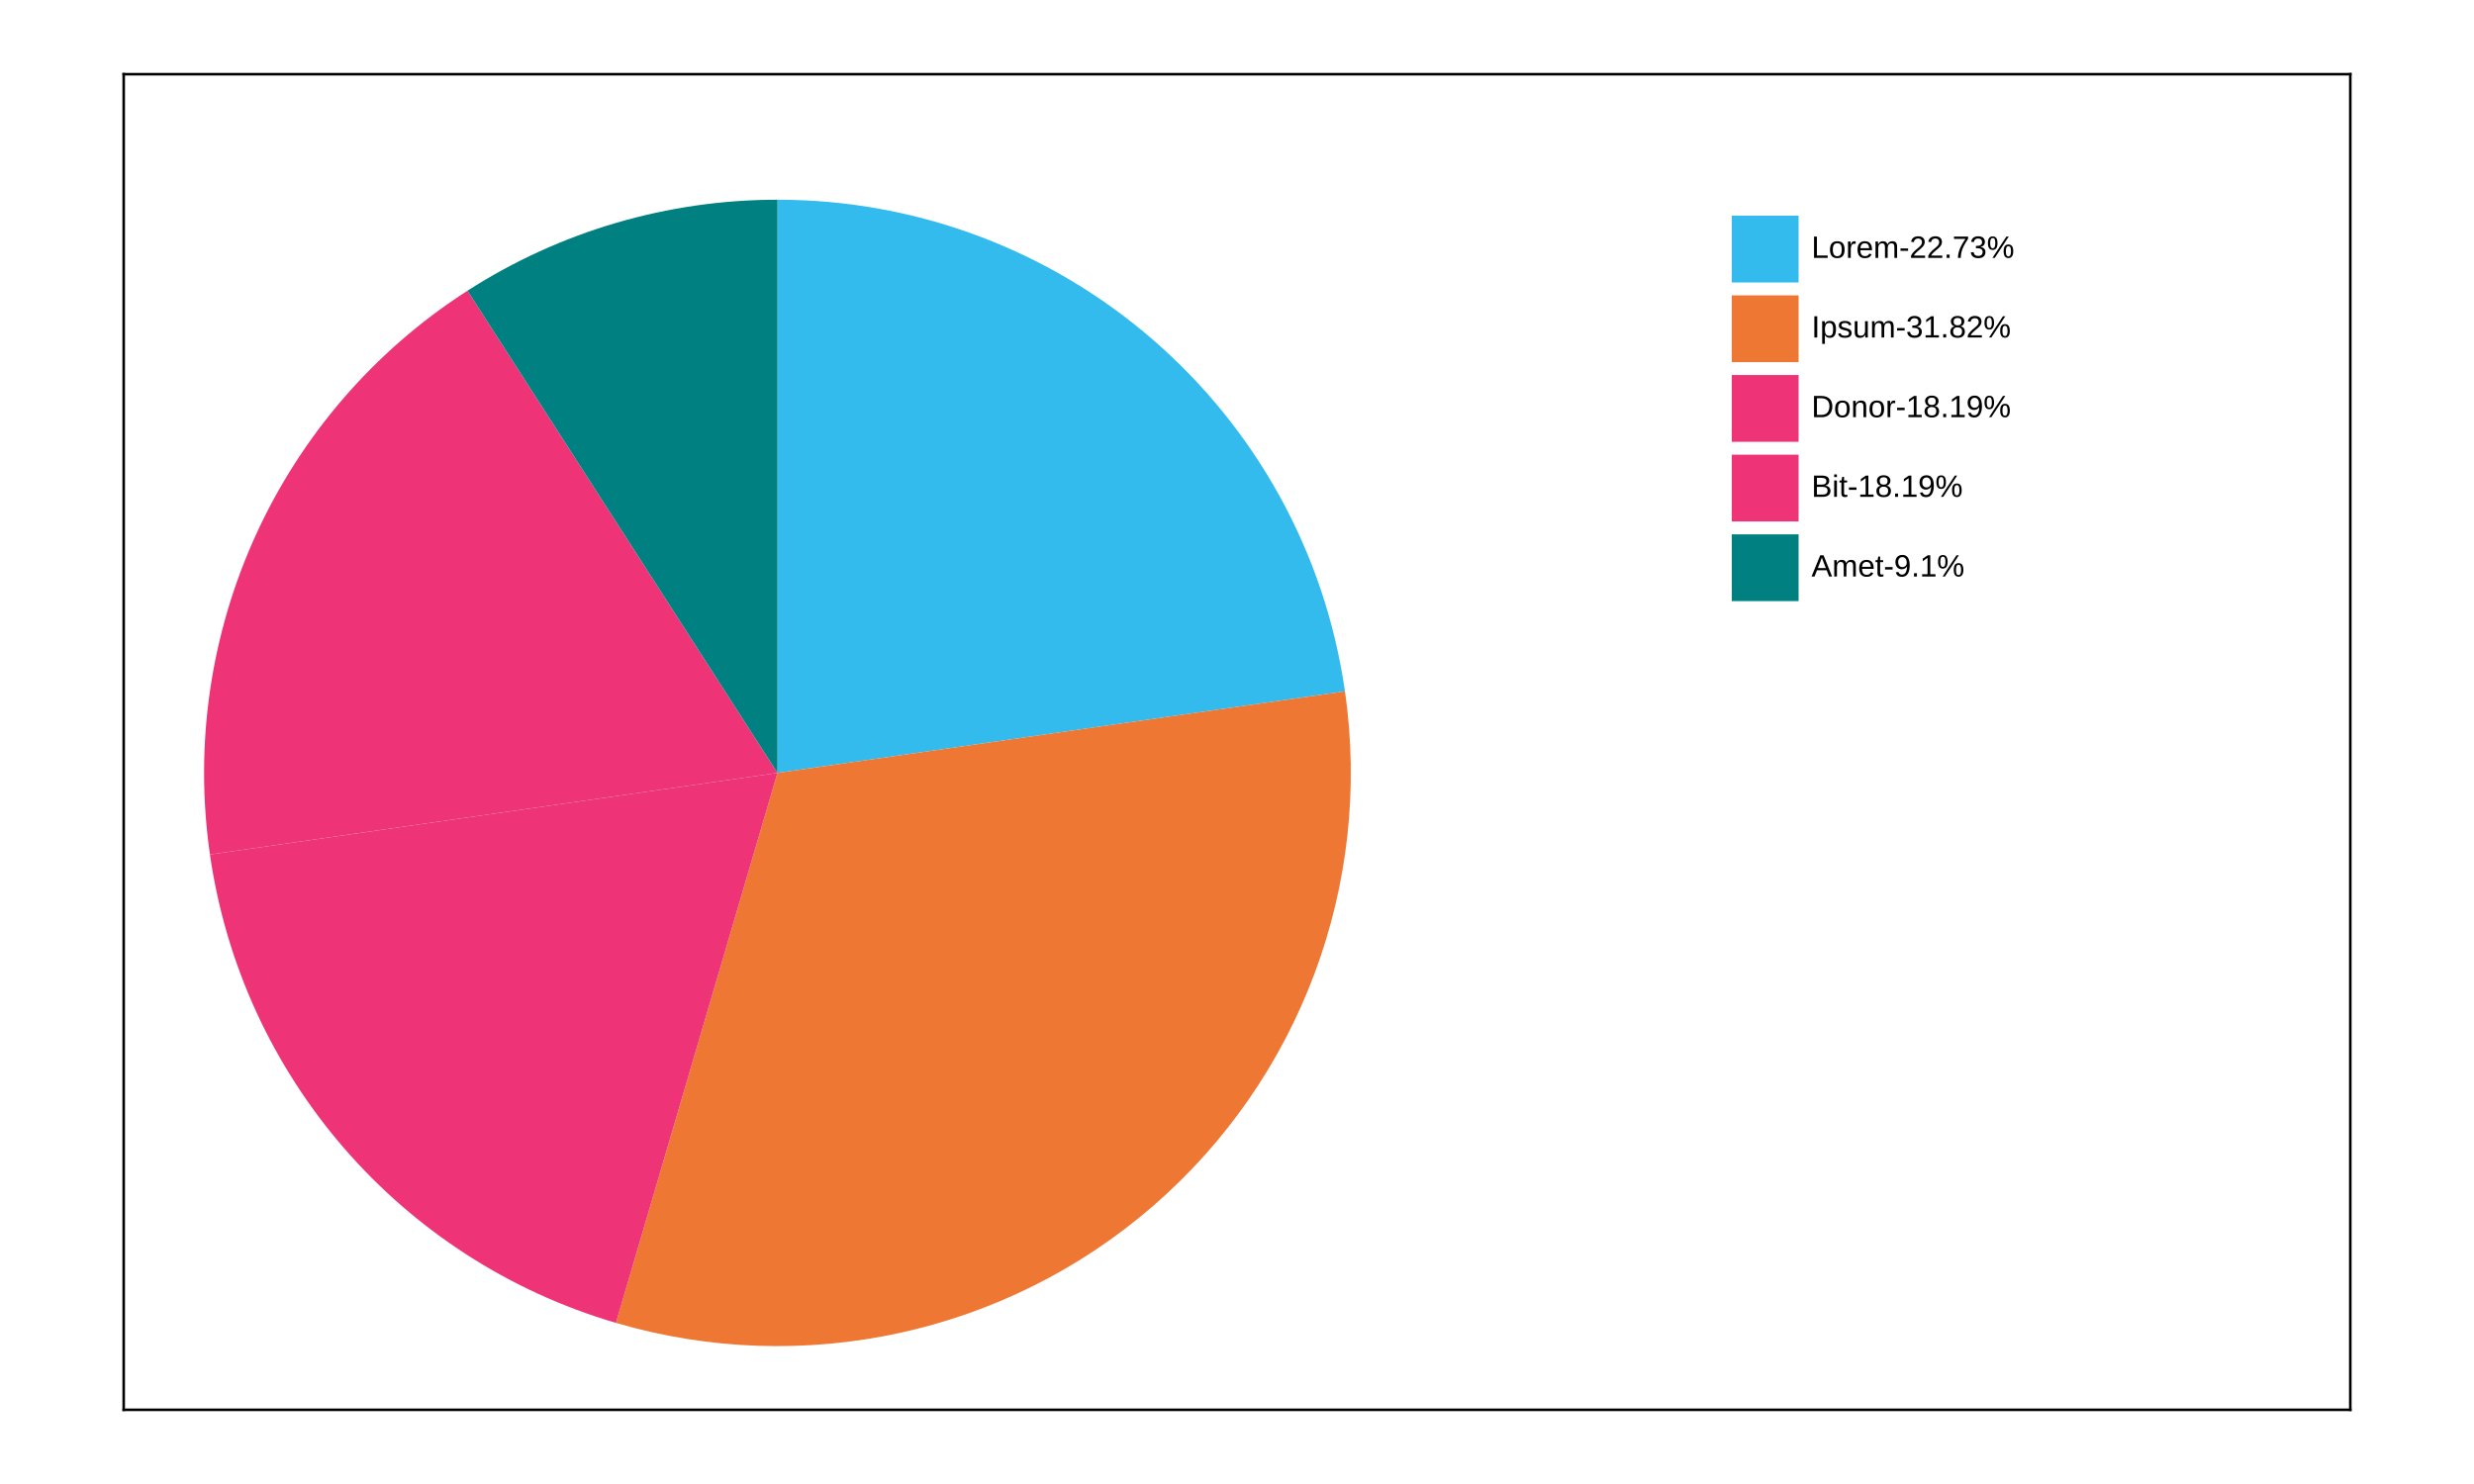
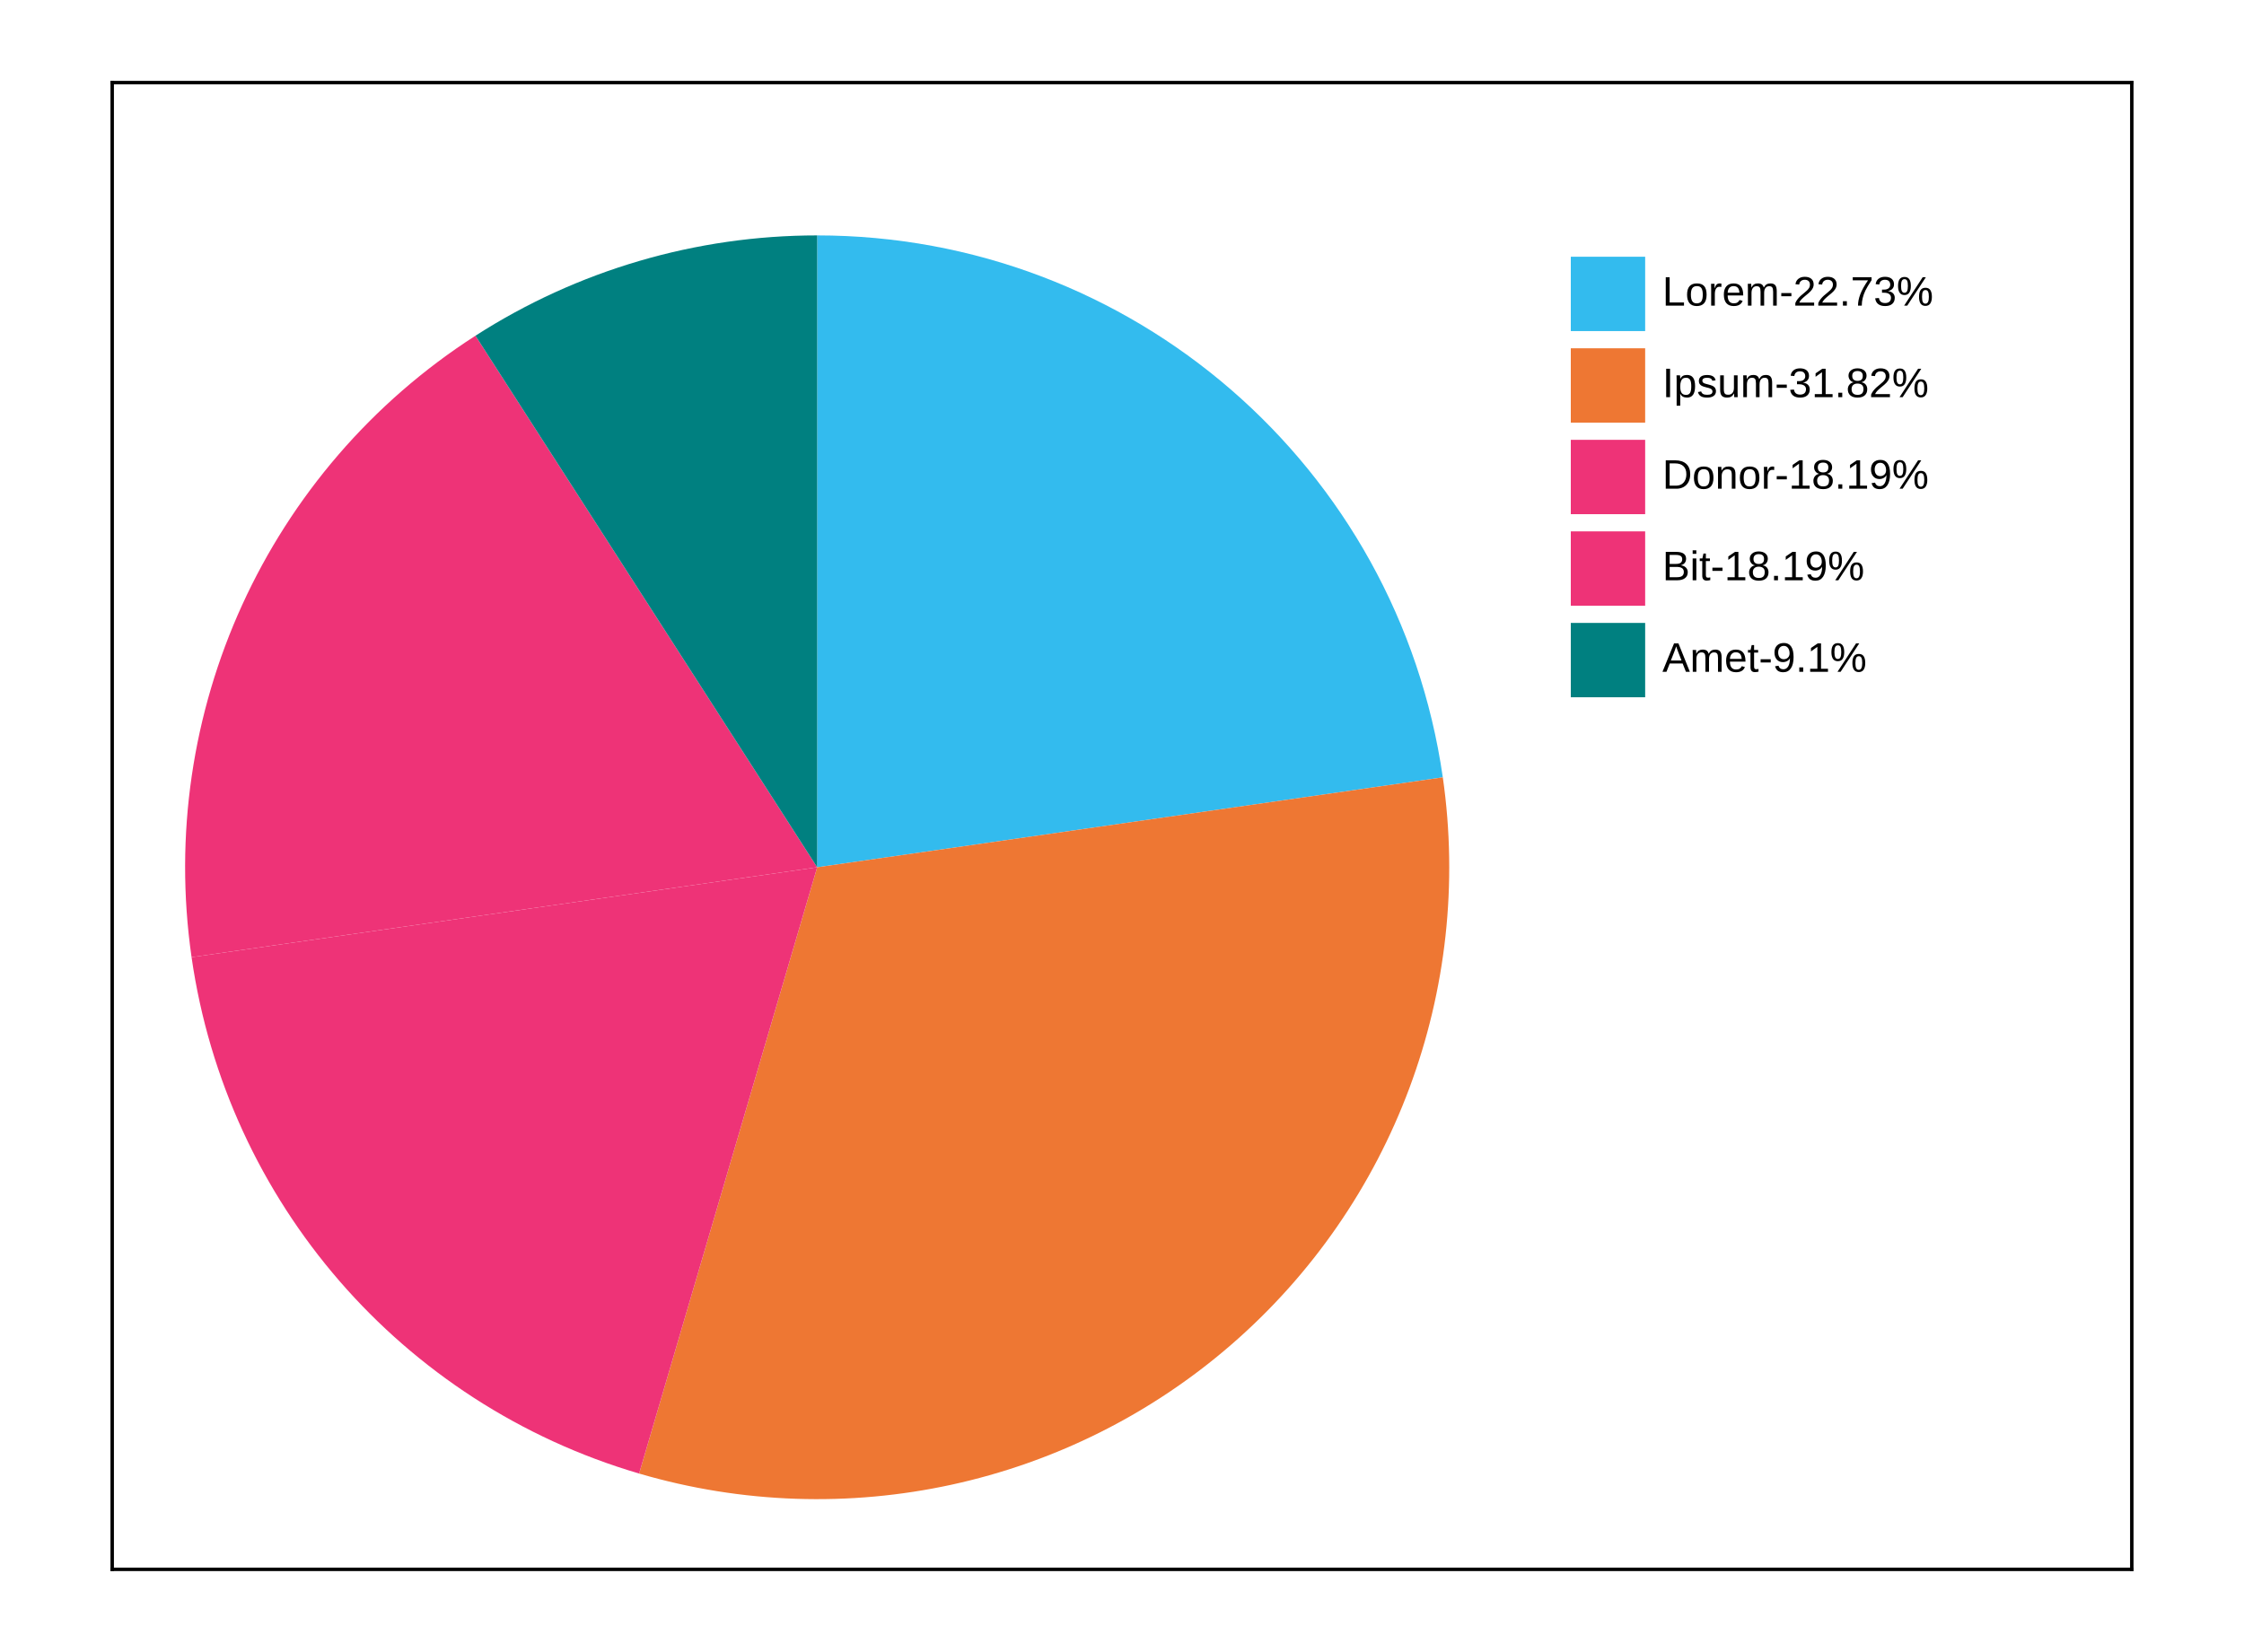
- <svg xmlns="http://www.w3.org/2000/svg" width="960" height="576" version="1.1" style="top: 0px;       left: 0px;       position: absolute;">
+ <svg xmlns="http://www.w3.org/2000/svg" width="651.84" height="480" version="1.1" style="top: 0px;       left: 0px;       position: absolute;">
  <g>
-     <line type="border.left" x1="48.0" y1="547.2" x2="48.0" y2="28.8" fill="rgba(0,0,0,0)" stroke="black" stroke-width="1" shape-rendering="geometricPrecision" stroke-linecap="square" stroke-dasharray="" />
-     <line type="border.right" x1="912.0" y1="547.2" x2="912.0" y2="28.8" fill="rgba(0,0,0,0)" stroke="black" stroke-width="1" shape-rendering="geometricPrecision" stroke-linecap="square" stroke-dasharray="" />
-     <line type="border.top" x1="48.0" y1="28.8" x2="912.0" y2="28.8" fill="rgba(0,0,0,0)" stroke="black" stroke-width="1" shape-rendering="geometricPrecision" stroke-linecap="square" stroke-dasharray="" />
-     <line type="border.bottom" x1="48.0" y1="547.2" x2="912.0" y2="547.2" fill="rgba(0,0,0,0)" stroke="black" stroke-width="1" shape-rendering="geometricPrecision" stroke-linecap="square" stroke-dasharray="" />
-     <text tag="figure.title" fill="black" x="480.0" y="57.8" font-size="18" font-weight="normal" font-family="Arial, Verdana, sans-serif" font-style="normal" transform="" dominant-baseline="auto" text-anchor="middle">
+     <line type="border.left" x1="32.592" y1="456.0" x2="32.592" y2="24.0" fill="rgba(0,0,0,0)" stroke="black" stroke-width="1" shape-rendering="geometricPrecision" stroke-linecap="square" stroke-dasharray="" />
+     <line type="border.right" x1="619.248" y1="456.0" x2="619.248" y2="24.0" fill="rgba(0,0,0,0)" stroke="black" stroke-width="1" shape-rendering="geometricPrecision" stroke-linecap="square" stroke-dasharray="" />
+     <line type="border.top" x1="32.592" y1="24.0" x2="619.248" y2="24.0" fill="rgba(0,0,0,0)" stroke="black" stroke-width="1" shape-rendering="geometricPrecision" stroke-linecap="square" stroke-dasharray="" />
+     <line type="border.bottom" x1="32.592" y1="456.0" x2="619.248" y2="456.0" fill="rgba(0,0,0,0)" stroke="black" stroke-width="1" shape-rendering="geometricPrecision" stroke-linecap="square" stroke-dasharray="" />
+     <text tag="figure.title" fill="black" x="325.92" y="53.0" font-size="18" font-weight="normal" font-family="Arial, Verdana, sans-serif" font-style="normal" transform="" dominant-baseline="auto" text-anchor="middle">
     
    </text>
-     <path d="M 301.68 77.52  A 222.48 222.48 0 0 1 521.895 268.338  L 301.68 300  Z" fill="#33BBEE" />
-     <path d="M 521.895 268.338  A 222.48 222.48 0 0 1 239 513.468  L 301.68 300  Z" fill="#EE7733" />
-     <path d="M 239 513.468  A 222.48 222.48 0 0 1 81.465 331.662  L 301.68 300  Z" fill="#EE3377" />
-     <path d="M 81.465 331.662  A 222.48 222.48 0 0 1 181.398 112.838  L 301.68 300  Z" fill="#EE3377" />
-     <path d="M 181.398 112.838  A 222.48 222.48 0 0 1 301.68 77.52  L 301.68 300  Z" fill="#008080" />
-     <rect type="pie.legend" stroke="rgba(0,0,0,0)" fill="#33BBEE" x="672.0" y="83.72" width="25.92" height="25.92" stroke-width="1" stroke-opacity="1.0" fill-opacity="1.0" filter="">
+     <path d="M 237.377 68.4  A 183.6 183.6 0 0 1 419.108 225.871  L 237.377 252  Z" fill="#33BBEE" />
+     <path d="M 419.108 225.871  A 183.6 183.6 0 0 1 185.651 428.163  L 237.377 252  Z" fill="#EE7733" />
+     <path d="M 185.651 428.163  A 183.6 183.6 0 0 1 55.646 278.129  L 237.377 252  Z" fill="#EE3377" />
+     <path d="M 55.646 278.129  A 183.6 183.6 0 0 1 138.115 97.546  L 237.377 252  Z" fill="#EE3377" />
+     <path d="M 138.115 97.546  A 183.6 183.6 0 0 1 237.377 68.4  L 237.377 252  Z" fill="#008080" />
+     <rect type="pie.legend" stroke="rgba(0,0,0,0)" fill="#33BBEE" x="456.288" y="74.6" width="21.6" height="21.6" stroke-width="1" stroke-opacity="1.0" fill-opacity="1.0" filter="">
      </rect>
-     <text tag="legend.label" fill="black" x="702.92" y="96.68" font-size="12" font-weight="normal" font-family="Arial, Verdana, sans-serif" font-style="normal" transform="" dominant-baseline="middle" text-anchor="start">
+     <text tag="legend.label" fill="black" x="482.888" y="85.4" font-size="12" font-weight="normal" font-family="Arial, Verdana, sans-serif" font-style="normal" transform="" dominant-baseline="middle" text-anchor="start">
     Lorem-22.73%
    </text>
-     <rect type="pie.legend" stroke="rgba(0,0,0,0)" fill="#EE7733" x="672.0" y="114.64" width="25.92" height="25.92" stroke-width="1" stroke-opacity="1.0" fill-opacity="1.0" filter="">
+     <rect type="pie.legend" stroke="rgba(0,0,0,0)" fill="#EE7733" x="456.288" y="101.2" width="21.6" height="21.6" stroke-width="1" stroke-opacity="1.0" fill-opacity="1.0" filter="">
      </rect>
-     <text tag="legend.label" fill="black" x="702.92" y="127.6" font-size="12" font-weight="normal" font-family="Arial, Verdana, sans-serif" font-style="normal" transform="" dominant-baseline="middle" text-anchor="start">
+     <text tag="legend.label" fill="black" x="482.888" y="112.0" font-size="12" font-weight="normal" font-family="Arial, Verdana, sans-serif" font-style="normal" transform="" dominant-baseline="middle" text-anchor="start">
     Ipsum-31.82%
    </text>
-     <rect type="pie.legend" stroke="rgba(0,0,0,0)" fill="#EE3377" x="672.0" y="145.56" width="25.92" height="25.92" stroke-width="1" stroke-opacity="1.0" fill-opacity="1.0" filter="">
+     <rect type="pie.legend" stroke="rgba(0,0,0,0)" fill="#EE3377" x="456.288" y="127.8" width="21.6" height="21.6" stroke-width="1" stroke-opacity="1.0" fill-opacity="1.0" filter="">
      </rect>
-     <text tag="legend.label" fill="black" x="702.92" y="158.52" font-size="12" font-weight="normal" font-family="Arial, Verdana, sans-serif" font-style="normal" transform="" dominant-baseline="middle" text-anchor="start">
+     <text tag="legend.label" fill="black" x="482.888" y="138.6" font-size="12" font-weight="normal" font-family="Arial, Verdana, sans-serif" font-style="normal" transform="" dominant-baseline="middle" text-anchor="start">
     Donor-18.19%
    </text>
-     <rect type="pie.legend" stroke="rgba(0,0,0,0)" fill="#EE3377" x="672.0" y="176.48" width="25.92" height="25.92" stroke-width="1" stroke-opacity="1.0" fill-opacity="1.0" filter="">
+     <rect type="pie.legend" stroke="rgba(0,0,0,0)" fill="#EE3377" x="456.288" y="154.4" width="21.6" height="21.6" stroke-width="1" stroke-opacity="1.0" fill-opacity="1.0" filter="">
      </rect>
-     <text tag="legend.label" fill="black" x="702.92" y="189.44" font-size="12" font-weight="normal" font-family="Arial, Verdana, sans-serif" font-style="normal" transform="" dominant-baseline="middle" text-anchor="start">
+     <text tag="legend.label" fill="black" x="482.888" y="165.2" font-size="12" font-weight="normal" font-family="Arial, Verdana, sans-serif" font-style="normal" transform="" dominant-baseline="middle" text-anchor="start">
     Bit-18.19%
    </text>
-     <rect type="pie.legend" stroke="rgba(0,0,0,0)" fill="#008080" x="672.0" y="207.4" width="25.92" height="25.92" stroke-width="1" stroke-opacity="1.0" fill-opacity="1.0" filter="">
+     <rect type="pie.legend" stroke="rgba(0,0,0,0)" fill="#008080" x="456.288" y="181.0" width="21.6" height="21.6" stroke-width="1" stroke-opacity="1.0" fill-opacity="1.0" filter="">
      </rect>
-     <text tag="legend.label" fill="black" x="702.92" y="220.36" font-size="12" font-weight="normal" font-family="Arial, Verdana, sans-serif" font-style="normal" transform="" dominant-baseline="middle" text-anchor="start">
+     <text tag="legend.label" fill="black" x="482.888" y="191.8" font-size="12" font-weight="normal" font-family="Arial, Verdana, sans-serif" font-style="normal" transform="" dominant-baseline="middle" text-anchor="start">
     Amet-9.1%
    </text>
  </g>
</svg>
